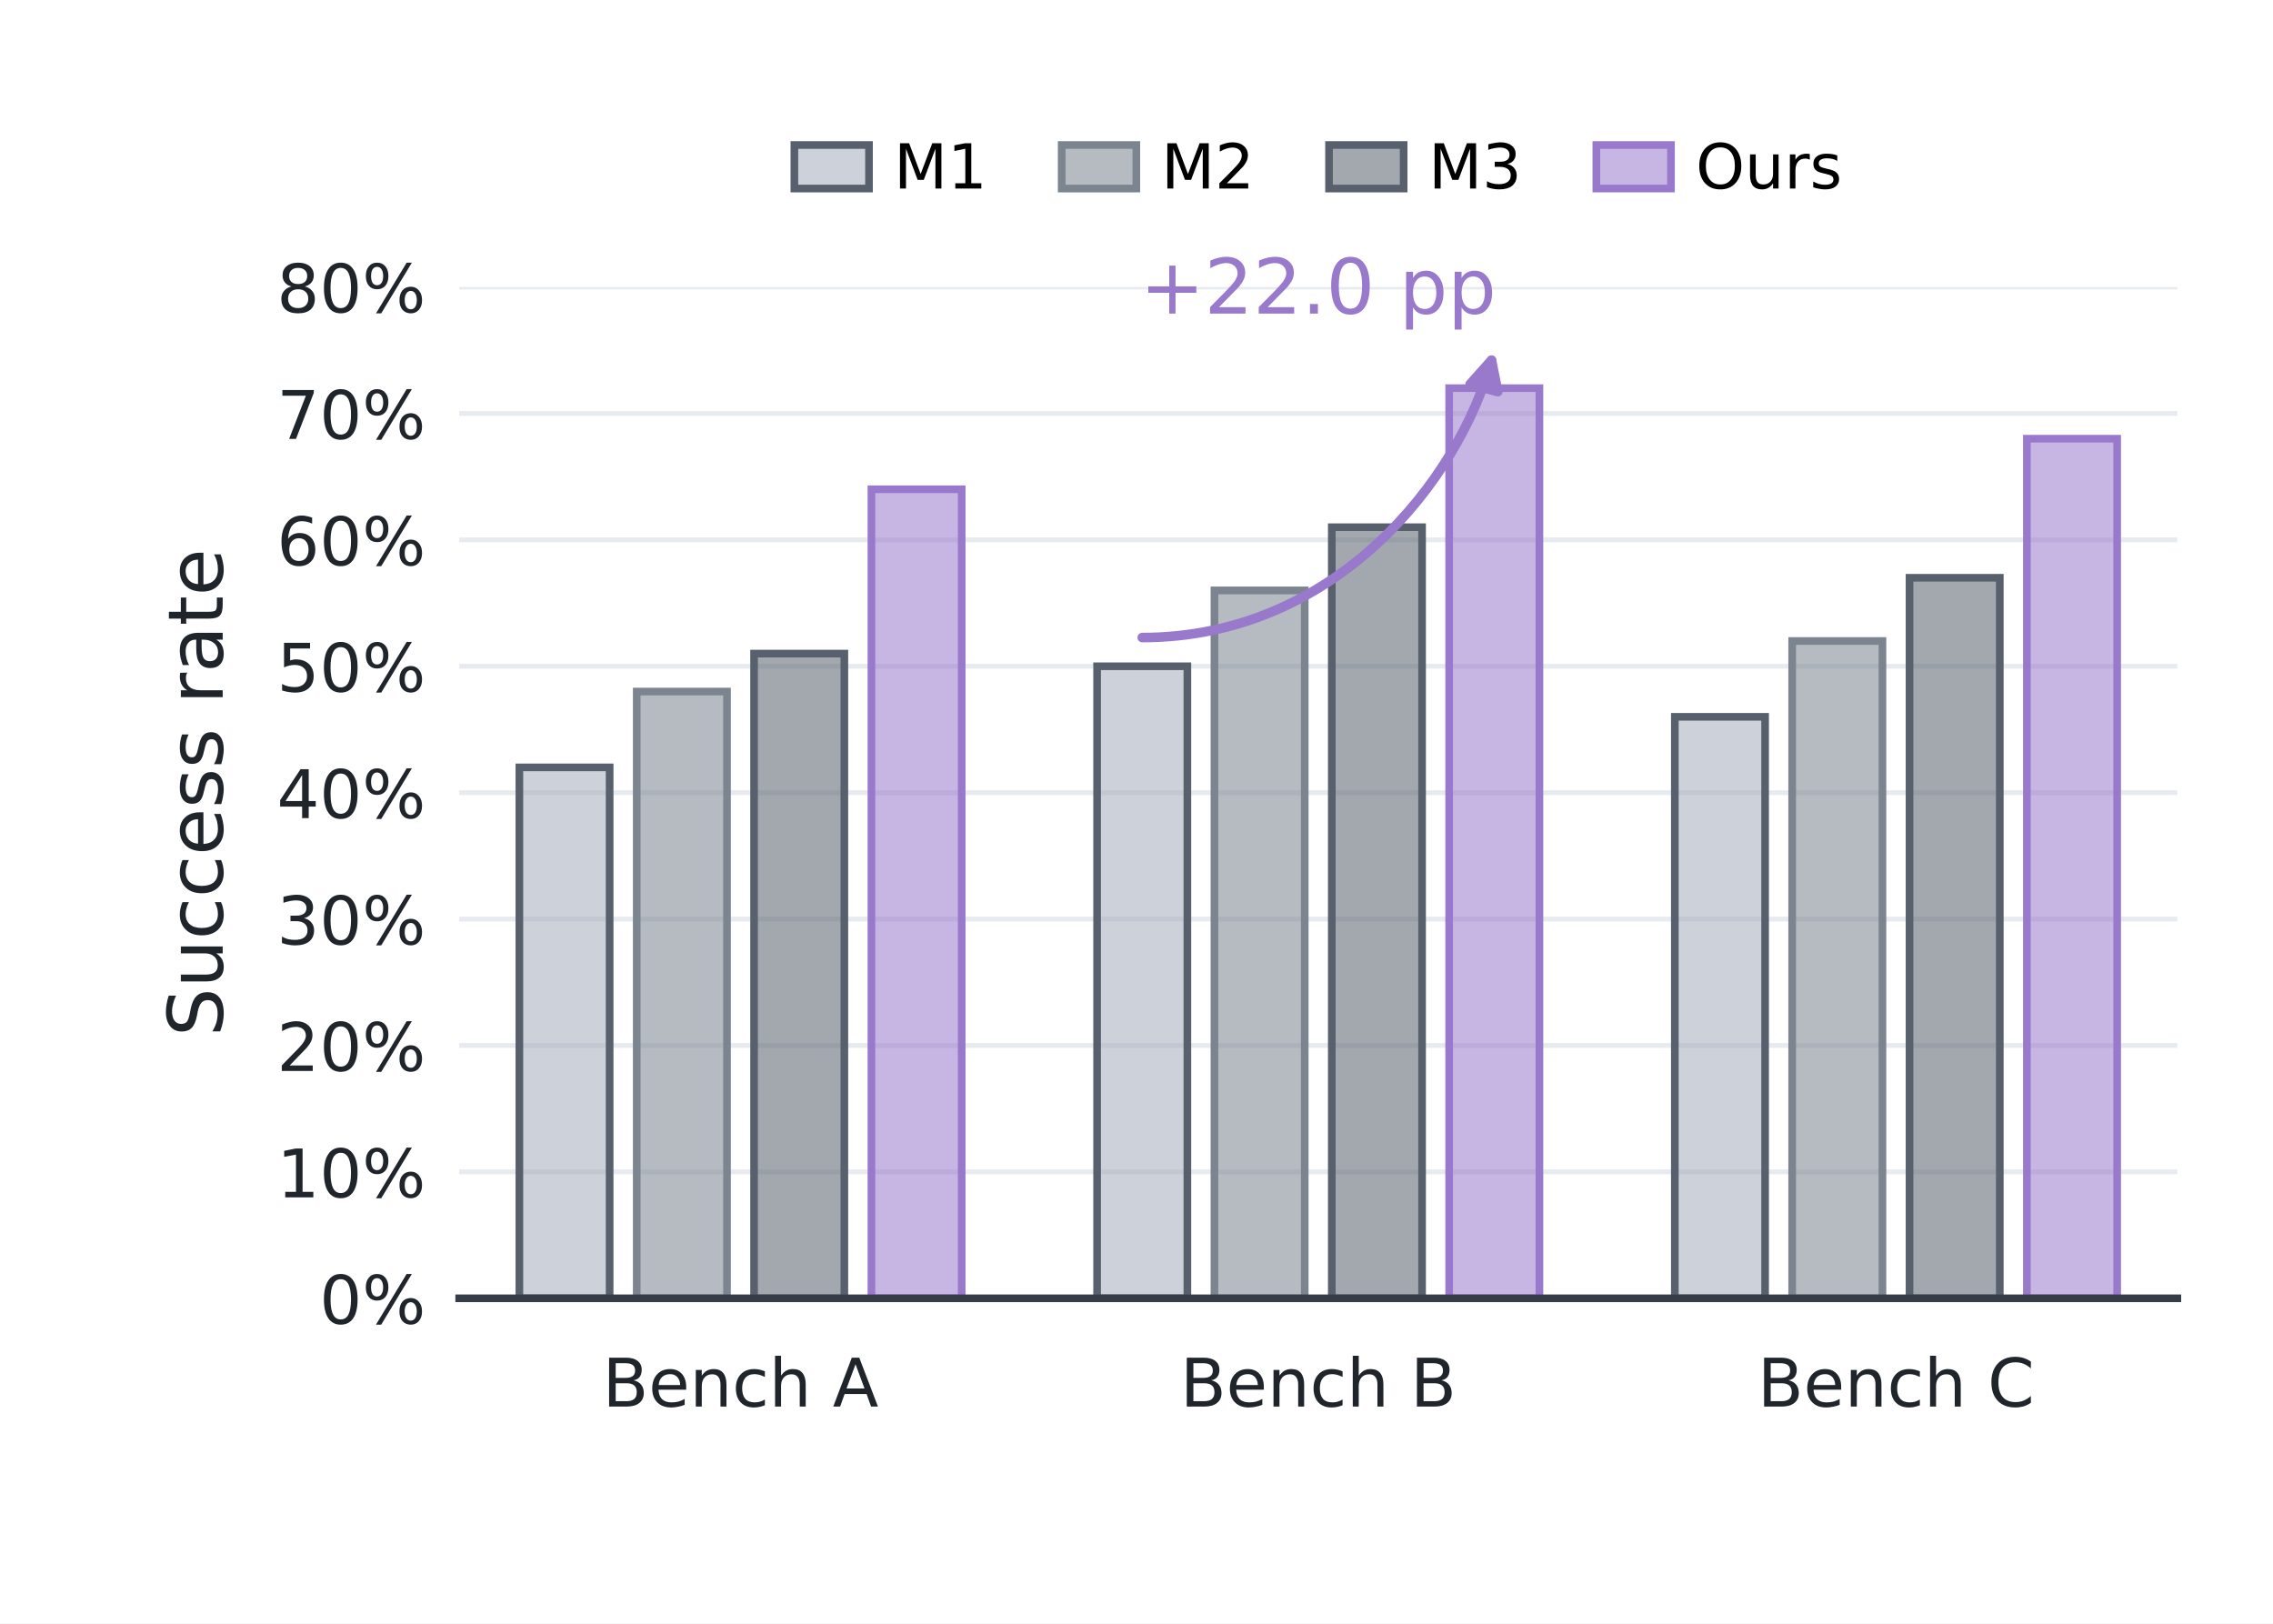
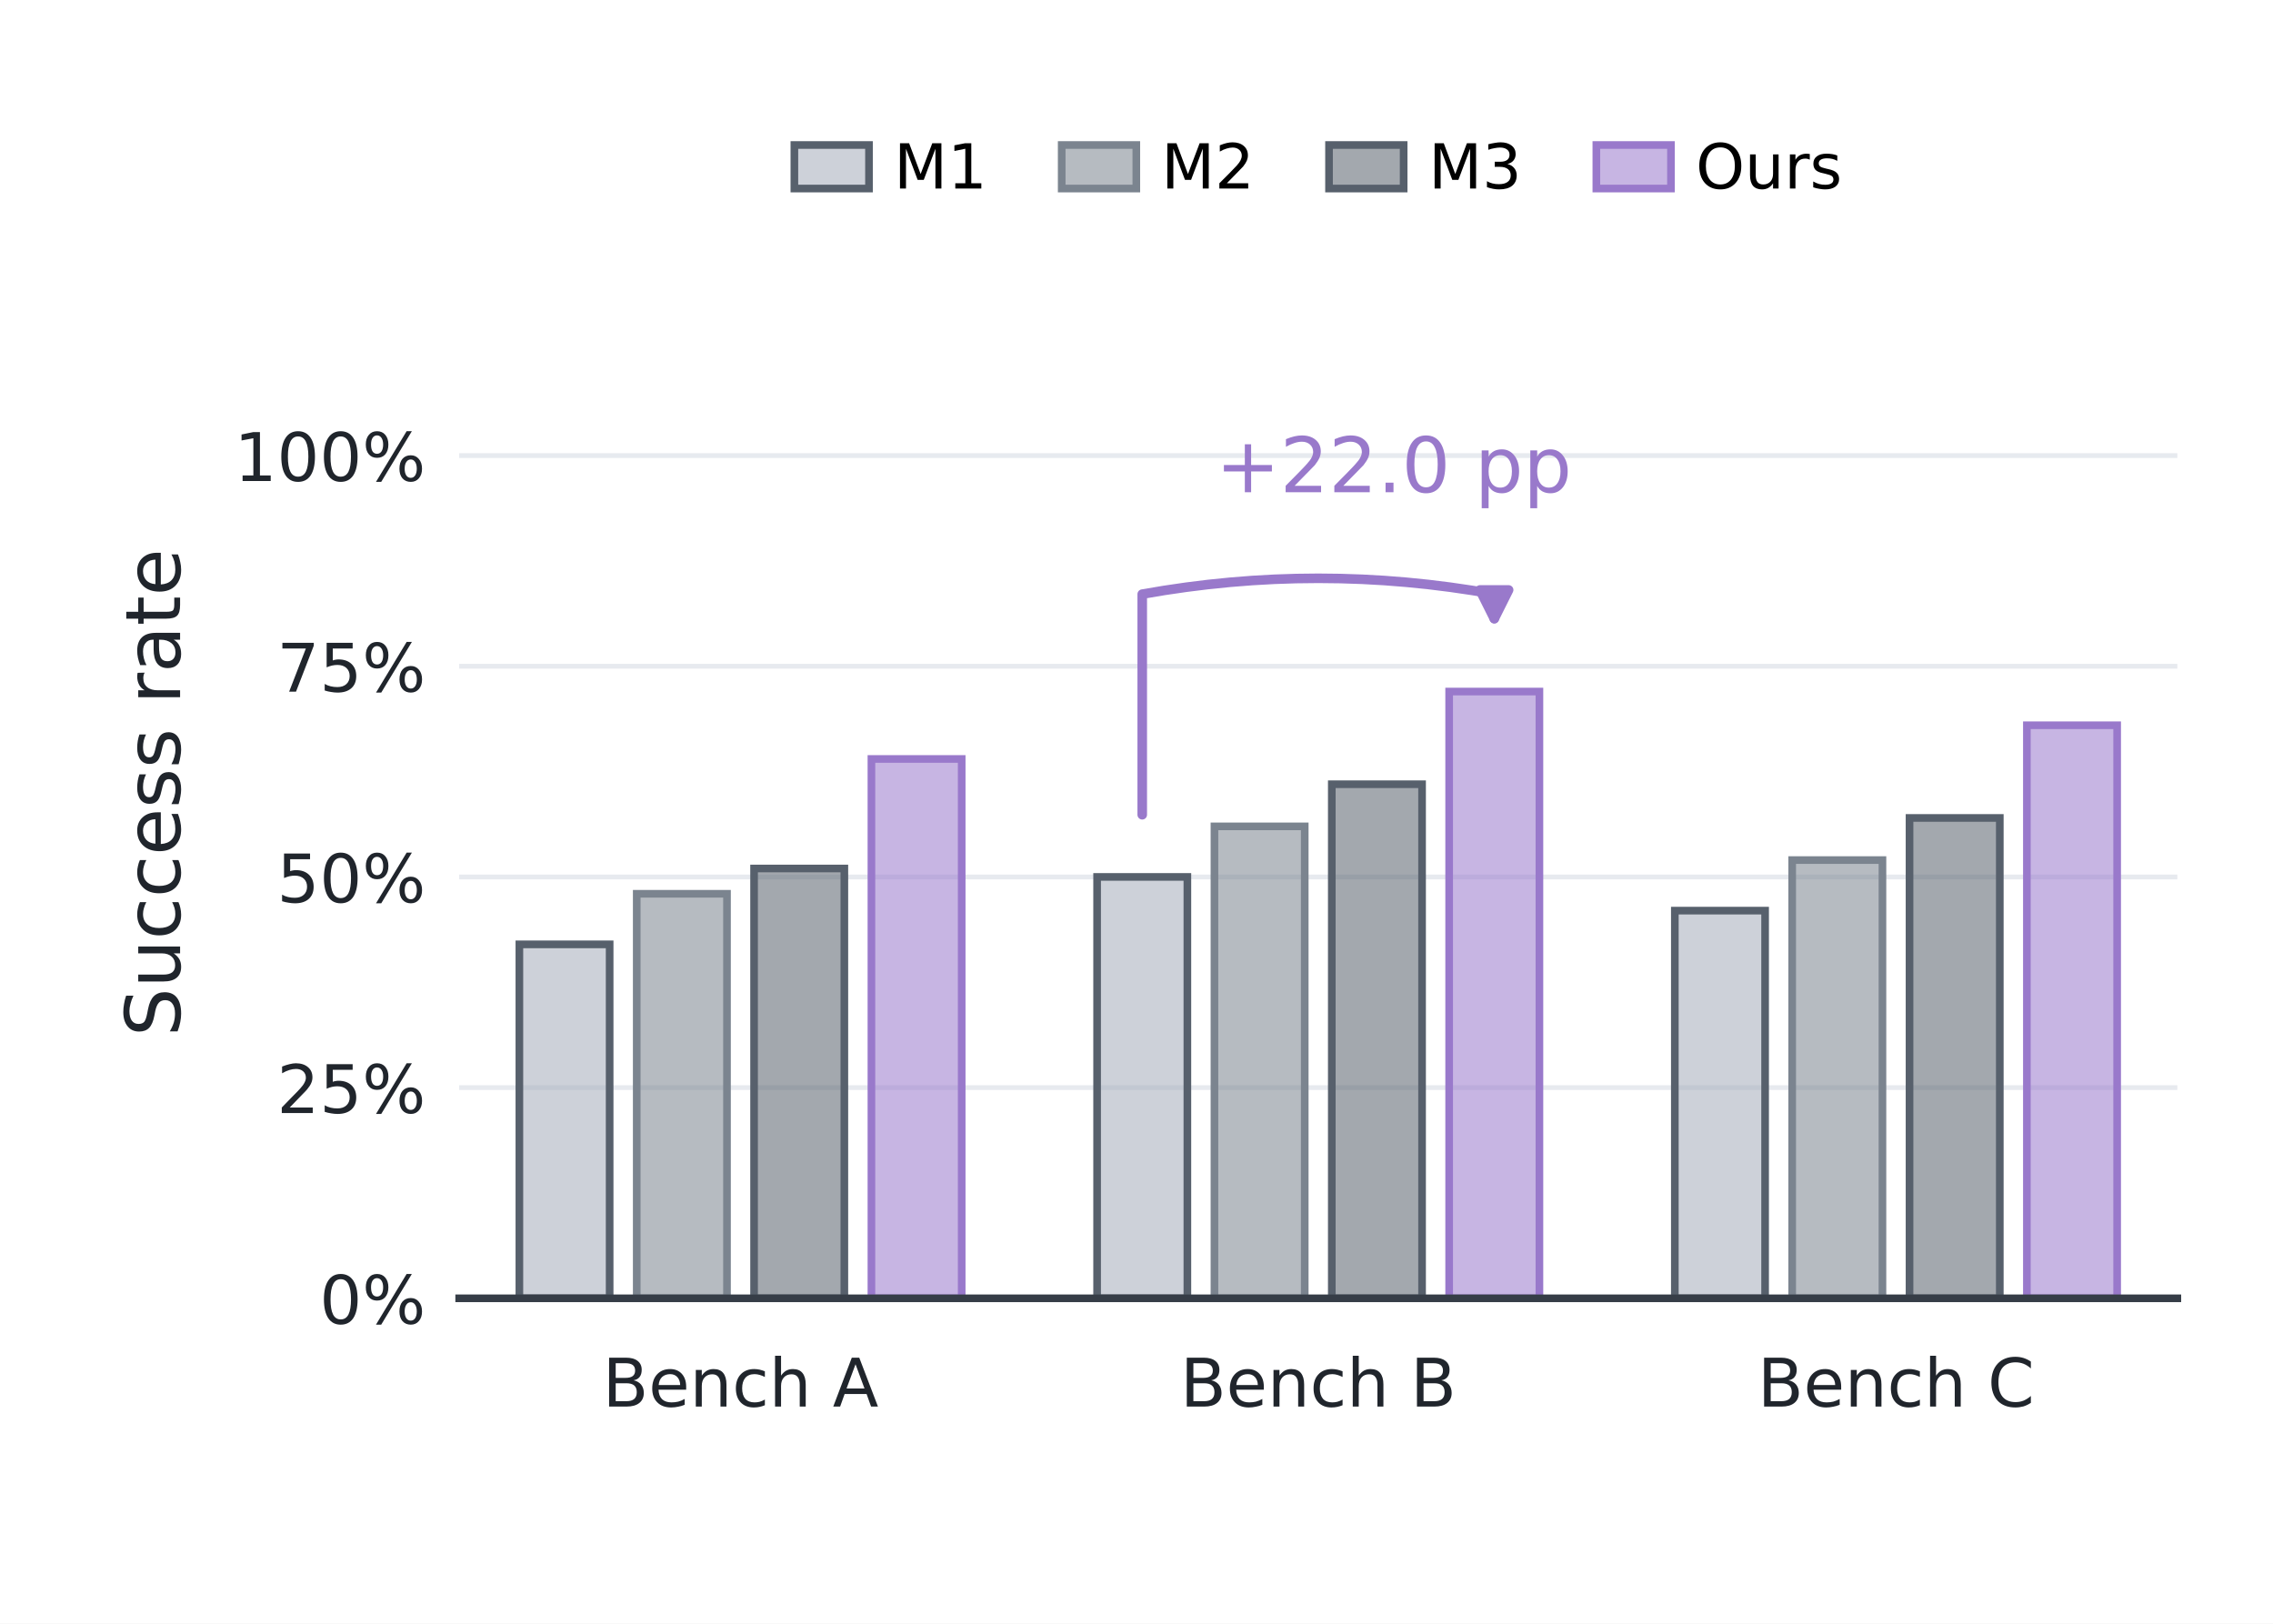
<svg xmlns="http://www.w3.org/2000/svg" width="237.6pt" height="169.7pt" viewBox="0 0 237.6 169.7" version="1.1">
  <defs>
    <style type="text/css">*{stroke-linejoin: round; stroke-linecap: butt}</style>
  </defs>
  <g id="figure_1">
    <g id="patch_1">
      <path d="M 0 169.7  L 237.6 169.7  L 237.6 0  L 0 0  z " style="fill: #ffffff" />
    </g>
    <g id="axes_1">
      <g id="patch_2">
        <path d="M 48 135.7  L 227.6 135.7  L 227.6 30  L 48 30  z " style="fill: #ffffff" />
      </g>
      <g id="matplotlib.axis_1">
        <g id="xtick_1">
          <g id="line2d_1" />
          <g id="text_1">
            <text style="fill: #20252c; font: 7px 'DejaVu Sans', 'Bitstream Vera Sans', 'Computer Modern Sans Serif', 'Lucida Grande', 'Verdana', 'Geneva', 'Lucid', 'Arial', 'Helvetica', 'Avant Garde', sans-serif; text-anchor: middle" x="77.409" y="147.019" transform="rotate(-0 77.40911 147.0189)">Bench A</text>
          </g>
        </g>
        <g id="xtick_2">
          <g id="line2d_2" />
          <g id="text_2">
            <text style="fill: #20252c; font: 7px 'DejaVu Sans', 'Bitstream Vera Sans', 'Computer Modern Sans Serif', 'Lucida Grande', 'Verdana', 'Geneva', 'Lucid', 'Arial', 'Helvetica', 'Avant Garde', sans-serif; text-anchor: middle" x="137.8" y="147.019" transform="rotate(-0 137.8 147.0189)">Bench B</text>
          </g>
        </g>
        <g id="xtick_3">
          <g id="line2d_3" />
          <g id="text_3">
            <text style="fill: #20252c; font: 7px 'DejaVu Sans', 'Bitstream Vera Sans', 'Computer Modern Sans Serif', 'Lucida Grande', 'Verdana', 'Geneva', 'Lucid', 'Arial', 'Helvetica', 'Avant Garde', sans-serif; text-anchor: middle" x="198.191" y="147.019" transform="rotate(-0 198.1909 147.0189)">Bench C</text>
          </g>
        </g>
      </g>
      <g id="matplotlib.axis_2">
        <g id="ytick_1">
          <g id="line2d_4">
-             <path d="M 48 135.7  L 227.6 135.7  " clip-path="url(#pb7a49990d2)" style="fill: none; stroke: #cbd2dc; stroke-opacity: 0.45; stroke-width: 0.5; stroke-linecap: square" />
+             <path d="M 48 135.7  L 227.6 135.7  " clip-path="url(#p575a73648a)" style="fill: none; stroke: #cbd2dc; stroke-opacity: 0.45; stroke-width: 0.5; stroke-linecap: square" />
          </g>
          <g id="line2d_5" />
          <g id="text_4">
            <text style="fill: #20252c; font: 7px 'DejaVu Sans', 'Bitstream Vera Sans', 'Computer Modern Sans Serif', 'Lucida Grande', 'Verdana', 'Geneva', 'Lucid', 'Arial', 'Helvetica', 'Avant Garde', sans-serif; text-anchor: end" x="44.5" y="138.359" transform="rotate(-0 44.5 138.3595)">0%</text>
          </g>
        </g>
        <g id="ytick_2">
          <g id="line2d_6">
-             <path d="M 48 122.487  L 227.6 122.487  " clip-path="url(#pb7a49990d2)" style="fill: none; stroke: #cbd2dc; stroke-opacity: 0.45; stroke-width: 0.5; stroke-linecap: square" />
+             <path d="M 48 113.679  L 227.6 113.679  " clip-path="url(#p575a73648a)" style="fill: none; stroke: #cbd2dc; stroke-opacity: 0.45; stroke-width: 0.5; stroke-linecap: square" />
          </g>
          <g id="line2d_7" />
          <g id="text_5">
-             <text style="fill: #20252c; font: 7px 'DejaVu Sans', 'Bitstream Vera Sans', 'Computer Modern Sans Serif', 'Lucida Grande', 'Verdana', 'Geneva', 'Lucid', 'Arial', 'Helvetica', 'Avant Garde', sans-serif; text-anchor: end" x="44.5" y="125.147" transform="rotate(-0 44.5 125.147)">10%</text>
+             <text style="fill: #20252c; font: 7px 'DejaVu Sans', 'Bitstream Vera Sans', 'Computer Modern Sans Serif', 'Lucida Grande', 'Verdana', 'Geneva', 'Lucid', 'Arial', 'Helvetica', 'Avant Garde', sans-serif; text-anchor: end" x="44.5" y="116.339" transform="rotate(-0 44.5 116.3386)">25%</text>
          </g>
        </g>
        <g id="ytick_3">
          <g id="line2d_8">
-             <path d="M 48 109.275  L 227.6 109.275  " clip-path="url(#pb7a49990d2)" style="fill: none; stroke: #cbd2dc; stroke-opacity: 0.45; stroke-width: 0.5; stroke-linecap: square" />
+             <path d="M 48 91.658  L 227.6 91.658  " clip-path="url(#p575a73648a)" style="fill: none; stroke: #cbd2dc; stroke-opacity: 0.45; stroke-width: 0.5; stroke-linecap: square" />
          </g>
          <g id="line2d_9" />
          <g id="text_6">
-             <text style="fill: #20252c; font: 7px 'DejaVu Sans', 'Bitstream Vera Sans', 'Computer Modern Sans Serif', 'Lucida Grande', 'Verdana', 'Geneva', 'Lucid', 'Arial', 'Helvetica', 'Avant Garde', sans-serif; text-anchor: end" x="44.5" y="111.934" transform="rotate(-0 44.5 111.9345)">20%</text>
+             <text style="fill: #20252c; font: 7px 'DejaVu Sans', 'Bitstream Vera Sans', 'Computer Modern Sans Serif', 'Lucida Grande', 'Verdana', 'Geneva', 'Lucid', 'Arial', 'Helvetica', 'Avant Garde', sans-serif; text-anchor: end" x="44.5" y="94.318" transform="rotate(-0 44.5 94.31779)">50%</text>
          </g>
        </g>
        <g id="ytick_4">
          <g id="line2d_10">
-             <path d="M 48 96.062  L 227.6 96.062  " clip-path="url(#pb7a49990d2)" style="fill: none; stroke: #cbd2dc; stroke-opacity: 0.45; stroke-width: 0.5; stroke-linecap: square" />
+             <path d="M 48 69.638  L 227.6 69.638  " clip-path="url(#p575a73648a)" style="fill: none; stroke: #cbd2dc; stroke-opacity: 0.45; stroke-width: 0.5; stroke-linecap: square" />
          </g>
          <g id="line2d_11" />
          <g id="text_7">
-             <text style="fill: #20252c; font: 7px 'DejaVu Sans', 'Bitstream Vera Sans', 'Computer Modern Sans Serif', 'Lucida Grande', 'Verdana', 'Geneva', 'Lucid', 'Arial', 'Helvetica', 'Avant Garde', sans-serif; text-anchor: end" x="44.5" y="98.722" transform="rotate(-0 44.5 98.72195)">30%</text>
+             <text style="fill: #20252c; font: 7px 'DejaVu Sans', 'Bitstream Vera Sans', 'Computer Modern Sans Serif', 'Lucida Grande', 'Verdana', 'Geneva', 'Lucid', 'Arial', 'Helvetica', 'Avant Garde', sans-serif; text-anchor: end" x="44.5" y="72.297" transform="rotate(-0 44.5 72.29695)">75%</text>
          </g>
        </g>
        <g id="ytick_5">
          <g id="line2d_12">
-             <path d="M 48 82.85  L 227.6 82.85  " clip-path="url(#pb7a49990d2)" style="fill: none; stroke: #cbd2dc; stroke-opacity: 0.45; stroke-width: 0.5; stroke-linecap: square" />
+             <path d="M 48 47.617  L 227.6 47.617  " clip-path="url(#p575a73648a)" style="fill: none; stroke: #cbd2dc; stroke-opacity: 0.45; stroke-width: 0.5; stroke-linecap: square" />
          </g>
          <g id="line2d_13" />
          <g id="text_8">
-             <text style="fill: #20252c; font: 7px 'DejaVu Sans', 'Bitstream Vera Sans', 'Computer Modern Sans Serif', 'Lucida Grande', 'Verdana', 'Geneva', 'Lucid', 'Arial', 'Helvetica', 'Avant Garde', sans-serif; text-anchor: end" x="44.5" y="85.509" transform="rotate(-0 44.5 85.50945)">40%</text>
+             <text style="fill: #20252c; font: 7px 'DejaVu Sans', 'Bitstream Vera Sans', 'Computer Modern Sans Serif', 'Lucida Grande', 'Verdana', 'Geneva', 'Lucid', 'Arial', 'Helvetica', 'Avant Garde', sans-serif; text-anchor: end" x="44.5" y="50.276" transform="rotate(-0 44.5 50.27612)">100%</text>
          </g>
        </g>
-         <g id="ytick_6">
-           <g id="line2d_14">
-             <path d="M 48 69.638  L 227.6 69.638  " clip-path="url(#pb7a49990d2)" style="fill: none; stroke: #cbd2dc; stroke-opacity: 0.45; stroke-width: 0.5; stroke-linecap: square" />
-           </g>
-           <g id="line2d_15" />
-           <g id="text_9">
-             <text style="fill: #20252c; font: 7px 'DejaVu Sans', 'Bitstream Vera Sans', 'Computer Modern Sans Serif', 'Lucida Grande', 'Verdana', 'Geneva', 'Lucid', 'Arial', 'Helvetica', 'Avant Garde', sans-serif; text-anchor: end" x="44.5" y="72.297" transform="rotate(-0 44.5 72.29695)">50%</text>
-           </g>
-         </g>
-         <g id="ytick_7">
-           <g id="line2d_16">
-             <path d="M 48 56.425  L 227.6 56.425  " clip-path="url(#pb7a49990d2)" style="fill: none; stroke: #cbd2dc; stroke-opacity: 0.45; stroke-width: 0.5; stroke-linecap: square" />
-           </g>
-           <g id="line2d_17" />
-           <g id="text_10">
-             <text style="fill: #20252c; font: 7px 'DejaVu Sans', 'Bitstream Vera Sans', 'Computer Modern Sans Serif', 'Lucida Grande', 'Verdana', 'Geneva', 'Lucid', 'Arial', 'Helvetica', 'Avant Garde', sans-serif; text-anchor: end" x="44.5" y="59.084" transform="rotate(-0 44.5 59.08445)">60%</text>
-           </g>
-         </g>
-         <g id="ytick_8">
-           <g id="line2d_18">
-             <path d="M 48 43.212  L 227.6 43.212  " clip-path="url(#pb7a49990d2)" style="fill: none; stroke: #cbd2dc; stroke-opacity: 0.45; stroke-width: 0.5; stroke-linecap: square" />
-           </g>
-           <g id="line2d_19" />
-           <g id="text_11">
-             <text style="fill: #20252c; font: 7px 'DejaVu Sans', 'Bitstream Vera Sans', 'Computer Modern Sans Serif', 'Lucida Grande', 'Verdana', 'Geneva', 'Lucid', 'Arial', 'Helvetica', 'Avant Garde', sans-serif; text-anchor: end" x="44.5" y="45.872" transform="rotate(-0 44.5 45.87195)">70%</text>
-           </g>
-         </g>
-         <g id="ytick_9">
-           <g id="line2d_20">
-             <path d="M 48 30  L 227.6 30  " clip-path="url(#pb7a49990d2)" style="fill: none; stroke: #cbd2dc; stroke-opacity: 0.45; stroke-width: 0.5; stroke-linecap: square" />
-           </g>
-           <g id="line2d_21" />
-           <g id="text_12">
-             <text style="fill: #20252c; font: 7px 'DejaVu Sans', 'Bitstream Vera Sans', 'Computer Modern Sans Serif', 'Lucida Grande', 'Verdana', 'Geneva', 'Lucid', 'Arial', 'Helvetica', 'Avant Garde', sans-serif; text-anchor: end" x="44.5" y="32.659" transform="rotate(-0 44.5 32.65945)">80%</text>
-           </g>
-         </g>
-         <g id="text_13">
-           <text style="fill: #20252c; font: 8px 'DejaVu Sans', 'Bitstream Vera Sans', 'Computer Modern Sans Serif', 'Lucida Grande', 'Verdana', 'Geneva', 'Lucid', 'Arial', 'Helvetica', 'Avant Garde', sans-serif; text-anchor: middle" x="23.278" y="82.85" transform="rotate(-90 23.27766 82.85)">Success rate</text>
+         <g id="text_9">
+           <text style="fill: #20252c; font: 8px 'DejaVu Sans', 'Bitstream Vera Sans', 'Computer Modern Sans Serif', 'Lucida Grande', 'Verdana', 'Geneva', 'Lucid', 'Arial', 'Helvetica', 'Avant Garde', sans-serif; text-anchor: middle" x="18.824" y="82.85" transform="rotate(-90 18.82391 82.85)">Success rate</text>
        </g>
      </g>
      <g id="patch_3">
-         <path d="M 54.291 135.7  L 63.727 135.7  L 63.727 80.207  L 54.291 80.207  z " clip-path="url(#pb7a49990d2)" style="fill: #a3acb9; fill-opacity: 0.55; stroke: #57606c; stroke-width: 0.8; stroke-linejoin: miter" />
+         <path d="M 54.291 135.7  L 63.727 135.7  L 63.727 98.705  L 54.291 98.705  z " clip-path="url(#p575a73648a)" style="fill: #a3acb9; fill-opacity: 0.55; stroke: #57606c; stroke-width: 0.8; stroke-linejoin: miter" />
      </g>
      <g id="patch_4">
-         <path d="M 66.558 135.7  L 75.994 135.7  L 75.994 72.28  L 66.558 72.28  z " clip-path="url(#pb7a49990d2)" style="fill: #7b848f; fill-opacity: 0.55; stroke: #7b848f; stroke-width: 0.8; stroke-linejoin: miter" />
+         <path d="M 66.558 135.7  L 75.994 135.7  L 75.994 93.42  L 66.558 93.42  z " clip-path="url(#p575a73648a)" style="fill: #7b848f; fill-opacity: 0.55; stroke: #7b848f; stroke-width: 0.8; stroke-linejoin: miter" />
      </g>
      <g id="patch_5">
-         <path d="M 78.825 135.7  L 88.261 135.7  L 88.261 68.316  L 78.825 68.316  z " clip-path="url(#pb7a49990d2)" style="fill: #57606c; fill-opacity: 0.55; stroke: #57606c; stroke-width: 0.8; stroke-linejoin: miter" />
+         <path d="M 78.825 135.7  L 88.261 135.7  L 88.261 90.778  L 78.825 90.778  z " clip-path="url(#p575a73648a)" style="fill: #57606c; fill-opacity: 0.55; stroke: #57606c; stroke-width: 0.8; stroke-linejoin: miter" />
      </g>
      <g id="patch_6">
-         <path d="M 91.091 135.7  L 100.527 135.7  L 100.527 51.14  L 91.091 51.14  z " clip-path="url(#pb7a49990d2)" style="fill: #9979cb; fill-opacity: 0.55; stroke: #9979cb; stroke-width: 0.8; stroke-linejoin: miter" />
+         <path d="M 91.091 135.7  L 100.527 135.7  L 100.527 79.327  L 91.091 79.327  z " clip-path="url(#p575a73648a)" style="fill: #9979cb; fill-opacity: 0.55; stroke: #9979cb; stroke-width: 0.8; stroke-linejoin: miter" />
      </g>
      <g id="patch_7">
-         <path d="M 114.682 135.7  L 124.118 135.7  L 124.118 69.638  L 114.682 69.638  z " clip-path="url(#pb7a49990d2)" style="fill: #a3acb9; fill-opacity: 0.55; stroke: #57606c; stroke-width: 0.8; stroke-linejoin: miter" />
+         <path d="M 114.682 135.7  L 124.118 135.7  L 124.118 91.658  L 114.682 91.658  z " clip-path="url(#p575a73648a)" style="fill: #a3acb9; fill-opacity: 0.55; stroke: #57606c; stroke-width: 0.8; stroke-linejoin: miter" />
      </g>
      <g id="patch_8">
-         <path d="M 126.949 135.7  L 136.385 135.7  L 136.385 61.71  L 126.949 61.71  z " clip-path="url(#pb7a49990d2)" style="fill: #7b848f; fill-opacity: 0.55; stroke: #7b848f; stroke-width: 0.8; stroke-linejoin: miter" />
+         <path d="M 126.949 135.7  L 136.385 135.7  L 136.385 86.373  L 126.949 86.373  z " clip-path="url(#p575a73648a)" style="fill: #7b848f; fill-opacity: 0.55; stroke: #7b848f; stroke-width: 0.8; stroke-linejoin: miter" />
      </g>
      <g id="patch_9">
-         <path d="M 139.215 135.7  L 148.651 135.7  L 148.651 55.104  L 139.215 55.104  z " clip-path="url(#pb7a49990d2)" style="fill: #57606c; fill-opacity: 0.55; stroke: #57606c; stroke-width: 0.8; stroke-linejoin: miter" />
+         <path d="M 139.215 135.7  L 148.651 135.7  L 148.651 81.969  L 139.215 81.969  z " clip-path="url(#p575a73648a)" style="fill: #57606c; fill-opacity: 0.55; stroke: #57606c; stroke-width: 0.8; stroke-linejoin: miter" />
      </g>
      <g id="patch_10">
-         <path d="M 151.482 135.7  L 160.918 135.7  L 160.918 40.57  L 151.482 40.57  z " clip-path="url(#pb7a49990d2)" style="fill: #9979cb; fill-opacity: 0.55; stroke: #9979cb; stroke-width: 0.8; stroke-linejoin: miter" />
+         <path d="M 151.482 135.7  L 160.918 135.7  L 160.918 72.28  L 151.482 72.28  z " clip-path="url(#p575a73648a)" style="fill: #9979cb; fill-opacity: 0.55; stroke: #9979cb; stroke-width: 0.8; stroke-linejoin: miter" />
      </g>
      <g id="patch_11">
-         <path d="M 175.073 135.7  L 184.509 135.7  L 184.509 74.922  L 175.073 74.922  z " clip-path="url(#pb7a49990d2)" style="fill: #a3acb9; fill-opacity: 0.55; stroke: #57606c; stroke-width: 0.8; stroke-linejoin: miter" />
+         <path d="M 175.073 135.7  L 184.509 135.7  L 184.509 95.182  L 175.073 95.182  z " clip-path="url(#p575a73648a)" style="fill: #a3acb9; fill-opacity: 0.55; stroke: #57606c; stroke-width: 0.8; stroke-linejoin: miter" />
      </g>
      <g id="patch_12">
-         <path d="M 187.339 135.7  L 196.775 135.7  L 196.775 66.995  L 187.339 66.995  z " clip-path="url(#pb7a49990d2)" style="fill: #7b848f; fill-opacity: 0.55; stroke: #7b848f; stroke-width: 0.8; stroke-linejoin: miter" />
+         <path d="M 187.339 135.7  L 196.775 135.7  L 196.775 89.897  L 187.339 89.897  z " clip-path="url(#p575a73648a)" style="fill: #7b848f; fill-opacity: 0.55; stroke: #7b848f; stroke-width: 0.8; stroke-linejoin: miter" />
      </g>
      <g id="patch_13">
-         <path d="M 199.606 135.7  L 209.042 135.7  L 209.042 60.389  L 199.606 60.389  z " clip-path="url(#pb7a49990d2)" style="fill: #57606c; fill-opacity: 0.55; stroke: #57606c; stroke-width: 0.8; stroke-linejoin: miter" />
+         <path d="M 199.606 135.7  L 209.042 135.7  L 209.042 85.493  L 199.606 85.493  z " clip-path="url(#p575a73648a)" style="fill: #57606c; fill-opacity: 0.55; stroke: #57606c; stroke-width: 0.8; stroke-linejoin: miter" />
      </g>
      <g id="patch_14">
-         <path d="M 211.873 135.7  L 221.309 135.7  L 221.309 45.855  L 211.873 45.855  z " clip-path="url(#pb7a49990d2)" style="fill: #9979cb; fill-opacity: 0.55; stroke: #9979cb; stroke-width: 0.8; stroke-linejoin: miter" />
+         <path d="M 211.873 135.7  L 221.309 135.7  L 221.309 75.803  L 211.873 75.803  z " clip-path="url(#p575a73648a)" style="fill: #9979cb; fill-opacity: 0.55; stroke: #9979cb; stroke-width: 0.8; stroke-linejoin: miter" />
      </g>
      <g id="patch_15">
        <path d="M 48 135.7  L 227.6 135.7  " style="fill: none; stroke: #363d47; stroke-width: 0.8; stroke-linejoin: miter; stroke-linecap: square" />
      </g>
      <g id="legend_1">
        <g id="patch_16">
          <path d="M 83.037 19.706  L 90.837 19.706  L 90.837 15.156  L 83.037 15.156  z " style="fill: #a3acb9; fill-opacity: 0.55; stroke: #57606c; stroke-width: 0.8; stroke-linejoin: miter" />
        </g>
-         <g id="text_14">
+         <g id="text_10">
          <text style="font: 6.5px 'DejaVu Sans', 'Bitstream Vera Sans', 'Computer Modern Sans Serif', 'Lucida Grande', 'Verdana', 'Geneva', 'Lucid', 'Arial', 'Helvetica', 'Avant Garde', sans-serif; text-anchor: start" x="93.437" y="19.706" transform="rotate(-0 93.43699 19.7062)">M1</text>
        </g>
        <g id="patch_17">
          <path d="M 110.981 19.706  L 118.781 19.706  L 118.781 15.156  L 110.981 15.156  z " style="fill: #7b848f; fill-opacity: 0.55; stroke: #7b848f; stroke-width: 0.8; stroke-linejoin: miter" />
        </g>
-         <g id="text_15">
+         <g id="text_11">
          <text style="font: 6.5px 'DejaVu Sans', 'Bitstream Vera Sans', 'Computer Modern Sans Serif', 'Lucida Grande', 'Verdana', 'Geneva', 'Lucid', 'Arial', 'Helvetica', 'Avant Garde', sans-serif; text-anchor: start" x="121.381" y="19.706" transform="rotate(-0 121.3809 19.7062)">M2</text>
        </g>
        <g id="patch_18">
          <path d="M 138.925 19.706  L 146.725 19.706  L 146.725 15.156  L 138.925 15.156  z " style="fill: #57606c; fill-opacity: 0.55; stroke: #57606c; stroke-width: 0.8; stroke-linejoin: miter" />
        </g>
-         <g id="text_16">
+         <g id="text_12">
          <text style="font: 6.5px 'DejaVu Sans', 'Bitstream Vera Sans', 'Computer Modern Sans Serif', 'Lucida Grande', 'Verdana', 'Geneva', 'Lucid', 'Arial', 'Helvetica', 'Avant Garde', sans-serif; text-anchor: start" x="149.325" y="19.706" transform="rotate(-0 149.3248 19.7062)">M3</text>
        </g>
        <g id="patch_19">
          <path d="M 166.869 19.706  L 174.669 19.706  L 174.669 15.156  L 166.869 15.156  z " style="fill: #9979cb; fill-opacity: 0.55; stroke: #9979cb; stroke-width: 0.8; stroke-linejoin: miter" />
        </g>
-         <g id="text_17">
+         <g id="text_13">
          <text style="font: 6.5px 'DejaVu Sans', 'Bitstream Vera Sans', 'Computer Modern Sans Serif', 'Lucida Grande', 'Verdana', 'Geneva', 'Lucid', 'Arial', 'Helvetica', 'Avant Garde', sans-serif; text-anchor: start" x="177.269" y="19.706" transform="rotate(-0 177.2687 19.7062)">Ours</text>
        </g>
      </g>
    </g>
    <g id="gain-row-0005-row-0008-label">
-       <text style="fill: #9979cb; font: 8px 'DejaVu Sans', 'Bitstream Vera Sans', 'Computer Modern Sans Serif', 'Lucida Grande', 'Verdana', 'Geneva', 'Lucid', 'Arial', 'Helvetica', 'Avant Garde', sans-serif; text-anchor: middle" x="137.8" y="32.778" transform="rotate(-0 137.8 32.7775)">+22.0 pp</text>
+       <text style="fill: #9979cb; font: 8px 'DejaVu Sans', 'Bitstream Vera Sans', 'Computer Modern Sans Serif', 'Lucida Grande', 'Verdana', 'Geneva', 'Lucid', 'Arial', 'Helvetica', 'Avant Garde', sans-serif; text-anchor: middle" x="145.7" y="51.451" transform="rotate(-0 145.7004 51.4514)">+22.0 pp</text>
    </g>
    <g id="gain-row-0005-row-0008-arrow">
-       <path d="M 119.4 66.638  C 139.64 66.638 152.52 50.1 155.907 37.649  " style="fill: none; stroke: #9979cb; stroke-linecap: round" />
-       <path d="M 153.672 40.15  L 155.907 37.649  L 156.567 40.937  z " style="fill: #9979cb; stroke: #9979cb; stroke-linecap: round" />
+       <path d="M 119.4 85.158  C 119.4 77.472 119.4 69.786 119.4 62.1  C 131.667 59.892 143.933 59.892 156.2 62.1  C 156.2 63.327 156.2 64.553 156.2 64.662  " style="fill: none; stroke: #9979cb; stroke-linecap: round" />
+       <path d="M 157.7 61.662  L 156.2 64.662  L 154.7 61.662  z " style="fill: #9979cb; stroke: #9979cb; stroke-linecap: round" />
    </g>
  </g>
  <defs>
-     <clipPath id="pb7a49990d2">
+     <clipPath id="p575a73648a">
      <rect x="48" y="30" width="179.6" height="105.7" />
    </clipPath>
  </defs>
</svg>
